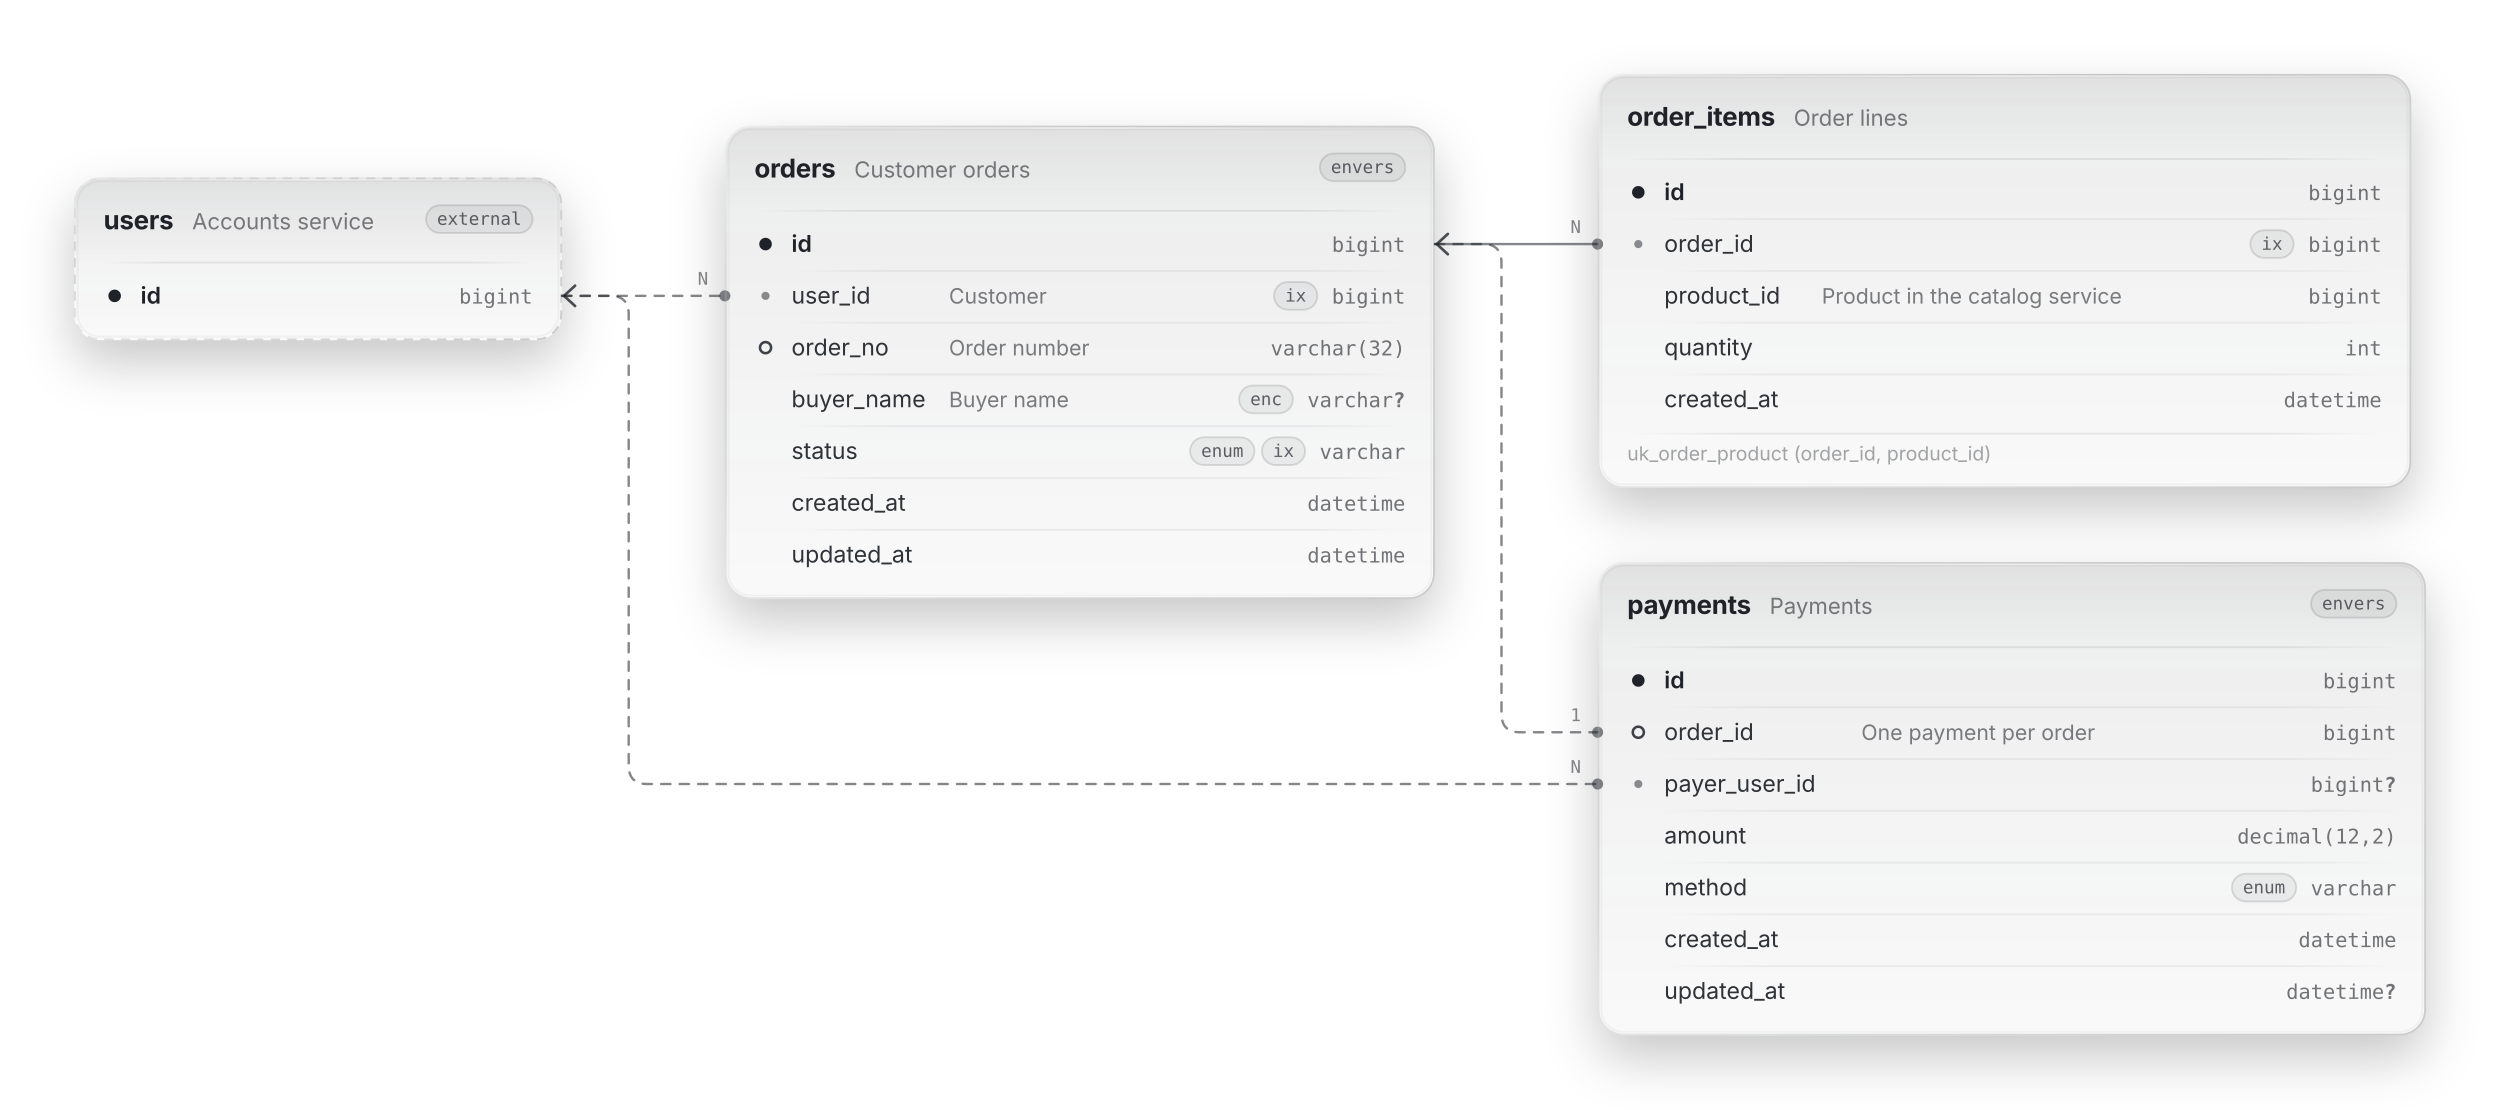
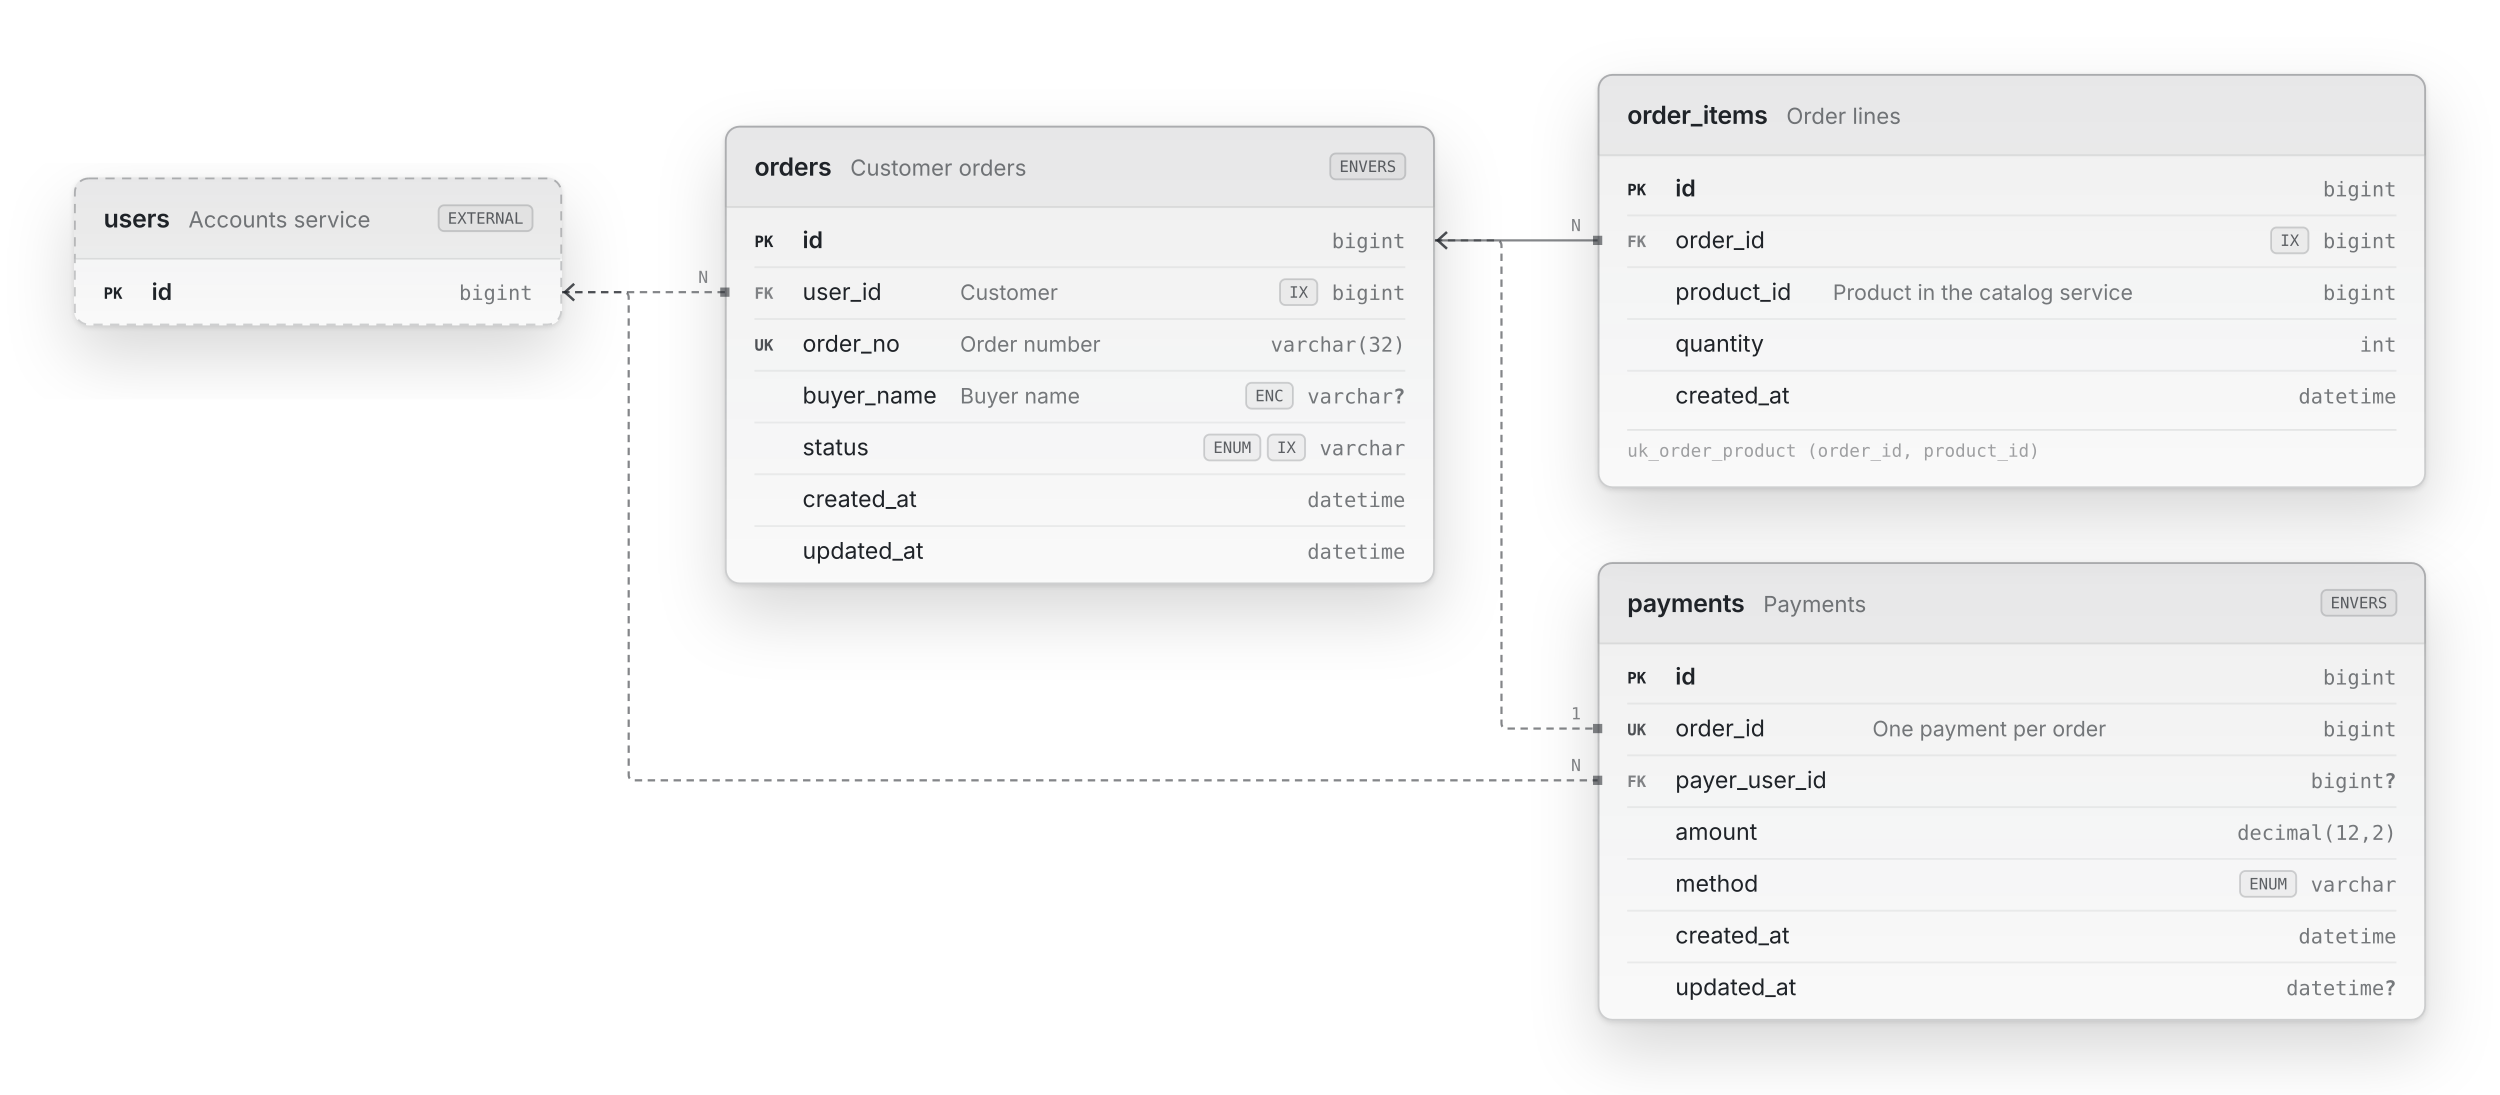
- <svg xmlns="http://www.w3.org/2000/svg" viewBox="0 0 1352 600" width="1352" height="600" class="rz rz-graphite" role="img" aria-label="ERD: users, orders, order_items, payments" font-family="-apple-system, BlinkMacSystemFont, 'SF Pro Text', 'Geist', 'Segoe UI', 'Apple SD Gothic Neo', 'Noto Sans KR', system-ui, sans-serif" font-size="12">
+ <svg xmlns="http://www.w3.org/2000/svg" viewBox="0 0 1352 592" width="1352" height="592" class="rz rz-graphite" role="img" aria-label="ERD: users, orders, order_items, payments" font-family="-apple-system, BlinkMacSystemFont, 'SF Pro Text', 'Geist', 'Segoe UI', 'Apple SD Gothic Neo', 'Noto Sans KR', system-ui, sans-serif" font-size="12">
  <style>.rz{color:#1f2328}@media (prefers-color-scheme:dark){.rz{color:#e6edf3}}</style>
  <defs>
-     <linearGradient id="rz-fill" x1="0" y1="0" x2="0" y2="1">
-       <stop offset="0" stop-color="currentColor" stop-opacity="0.085" />
+     <linearGradient id="rz-wash" x1="0" y1="0" x2="0" y2="1">
+       <stop offset="0" stop-color="currentColor" stop-opacity="0.07" />
      <stop offset="1" stop-color="currentColor" stop-opacity="0.025" />
    </linearGradient>
-     <linearGradient id="rz-cap" x1="0" y1="0" x2="0" y2="1">
-       <stop offset="0" stop-color="currentColor" stop-opacity="0.06" />
-       <stop offset="1" stop-color="currentColor" stop-opacity="0" />
+     <linearGradient id="rz-rim" x1="0" y1="0" x2="0" y2="1">
+       <stop offset="0" stop-color="currentColor" stop-opacity="0.3" />
+       <stop offset="1" stop-color="currentColor" stop-opacity="0.2" />
    </linearGradient>
-     <linearGradient id="rz-rim" x1="0" y1="0" x2="1" y2="1">
-       <stop offset="0" stop-color="#FFFFFF" stop-opacity="0.5" />
-       <stop offset="0.45" stop-color="currentColor" stop-opacity="0.1" />
-       <stop offset="1" stop-color="currentColor" stop-opacity="0.22" />
-     </linearGradient>
-     <linearGradient id="rz-hi" x1="0" y1="0" x2="1" y2="0">
-       <stop offset="0" stop-color="#FFFFFF" stop-opacity="0" />
-       <stop offset="0.5" stop-color="#FFFFFF" stop-opacity="0.5" />
-       <stop offset="1" stop-color="#FFFFFF" stop-opacity="0" />
-     </linearGradient>
-     <linearGradient id="rz-sep" x1="0" y1="0" x2="1" y2="0">
-       <stop offset="0" stop-color="currentColor" stop-opacity="0" />
-       <stop offset="0.15" stop-color="currentColor" stop-opacity="0.09" />
-       <stop offset="0.85" stop-color="currentColor" stop-opacity="0.09" />
-       <stop offset="1" stop-color="currentColor" stop-opacity="0" />
-     </linearGradient>
-     <filter id="rz-soft" x="-50%" y="-50%" width="200%" height="200%">
-       <feGaussianBlur stdDeviation="2.4" />
-     </filter>
-     <filter id="rz-shadow" x="-40%" y="-40%" width="180%" height="200%">
-       <feGaussianBlur in="SourceAlpha" stdDeviation="14" />
-       <feOffset dy="12" result="b" />
-       <feFlood flood-color="#000000" flood-opacity="0.22" />
-       <feComposite in2="b" operator="in" result="s" />
-       <feComposite in="s" in2="SourceAlpha" operator="out" />
+     <filter id="rz-shadow" x="-30%" y="-30%" width="160%" height="180%">
+       <feGaussianBlur in="SourceAlpha" stdDeviation="18" />
+       <feOffset dy="16" result="a" />
+       <feFlood flood-color="#000000" flood-opacity="0.16" />
+       <feComposite in2="a" operator="in" result="ambient" />
+       <feGaussianBlur in="SourceAlpha" stdDeviation="1.5" />
+       <feOffset dy="1" result="c" />
+       <feFlood flood-color="#000000" flood-opacity="0.112" />
+       <feComposite in2="c" operator="in" result="contact" />
+       <feMerge>
+         <feMergeNode in="ambient" />
+         <feMergeNode in="contact" />
+       </feMerge>
+       <feComposite in2="SourceAlpha" operator="out" />
    </filter>
  </defs>
  <g class="rz-shadows">
-     <rect class="rz-s" data-t="users" x="40" y="96" width="264" height="88" rx="14" fill="currentColor" filter="url(#rz-shadow)" />
-     <rect class="rz-s" data-t="orders" x="392" y="68" width="384" height="256" rx="14" fill="currentColor" filter="url(#rz-shadow)" />
-     <rect class="rz-s" data-t="order_items" x="864" y="40" width="440" height="224" rx="14" fill="currentColor" filter="url(#rz-shadow)" />
-     <rect class="rz-s" data-t="payments" x="864" y="304" width="448" height="256" rx="14" fill="currentColor" filter="url(#rz-shadow)" />
+     <rect class="rz-s" data-t="users" x="40" y="96" width="264" height="80" rx="8" fill="currentColor" filter="url(#rz-shadow)" />
+     <rect class="rz-s" data-t="orders" x="392" y="68" width="384" height="248" rx="8" fill="currentColor" filter="url(#rz-shadow)" />
+     <rect class="rz-s" data-t="order_items" x="864" y="40" width="448" height="224" rx="8" fill="currentColor" filter="url(#rz-shadow)" />
+     <rect class="rz-s" data-t="payments" x="864" y="304" width="448" height="248" rx="8" fill="currentColor" filter="url(#rz-shadow)" />
  </g>
  <g class="rz-rels">
    <g class="rz-r" data-a="users" data-ac="id" data-b="orders" data-bc="user_id">
-       <path d="M304,160 L392,160" fill="none" stroke="currentColor" stroke-opacity="0.55" stroke-width="1.3" stroke-linecap="round" stroke-dasharray="5 5" />
-       <path d="M311,154.5 L305,160 L311,165.5" fill="none" stroke="currentColor" stroke-opacity="0.55" stroke-width="1.4" stroke-linecap="round" stroke-linejoin="round" />
-       <circle cx="392" cy="160" r="3" fill="currentColor" fill-opacity="0.55" />
-       <text x="383" y="154" text-anchor="end" font-family="'SF Mono', 'Geist Mono', ui-monospace, Menlo, Consolas, monospace" font-size="9.5" fill="currentColor" fill-opacity="0.55">N</text>
+       <path d="M304,158 L392,158" fill="none" stroke="currentColor" stroke-opacity="0.55" stroke-width="1.2" stroke-dasharray="4 3" />
+       <path d="M310.5,153.5 L305.5,158 L310.5,162.5" fill="none" stroke="currentColor" stroke-opacity="0.55" stroke-width="1.3" />
+       <rect x="389.5" y="155.5" width="5" height="5" fill="currentColor" fill-opacity="0.55" />
+       <text x="383" y="153" text-anchor="end" font-family="'SF Mono', 'Geist Mono', ui-monospace, Menlo, Consolas, monospace" font-size="9" fill="currentColor" fill-opacity="0.55">N</text>
    </g>
    <g class="rz-r" data-a="orders" data-ac="id" data-b="order_items" data-bc="order_id">
-       <path d="M776,132 L864,132" fill="none" stroke="currentColor" stroke-opacity="0.55" stroke-width="1.3" stroke-linecap="round" />
-       <path d="M783,126.5 L777,132 L783,137.5" fill="none" stroke="currentColor" stroke-opacity="0.55" stroke-width="1.4" stroke-linecap="round" stroke-linejoin="round" />
-       <circle cx="864" cy="132" r="3" fill="currentColor" fill-opacity="0.55" />
-       <text x="855" y="126" text-anchor="end" font-family="'SF Mono', 'Geist Mono', ui-monospace, Menlo, Consolas, monospace" font-size="9.5" fill="currentColor" fill-opacity="0.55">N</text>
+       <path d="M776,130 L864,130" fill="none" stroke="currentColor" stroke-opacity="0.55" stroke-width="1.2" />
+       <path d="M782.5,125.5 L777.5,130 L782.5,134.5" fill="none" stroke="currentColor" stroke-opacity="0.55" stroke-width="1.3" />
+       <rect x="861.5" y="127.5" width="5" height="5" fill="currentColor" fill-opacity="0.55" />
+       <text x="855" y="125" text-anchor="end" font-family="'SF Mono', 'Geist Mono', ui-monospace, Menlo, Consolas, monospace" font-size="9" fill="currentColor" fill-opacity="0.55">N</text>
    </g>
    <g class="rz-r" data-a="orders" data-ac="id" data-b="payments" data-bc="order_id">
-       <path d="M776,132 L802,132 Q812,132 812,142 L812,386 Q812,396 822,396 L864,396" fill="none" stroke="currentColor" stroke-opacity="0.55" stroke-width="1.3" stroke-linecap="round" stroke-dasharray="5 5" />
-       <path d="M783,126.5 L777,132 L783,137.5" fill="none" stroke="currentColor" stroke-opacity="0.55" stroke-width="1.4" stroke-linecap="round" stroke-linejoin="round" />
-       <circle cx="864" cy="396" r="3" fill="currentColor" fill-opacity="0.55" />
-       <text x="855" y="390" text-anchor="end" font-family="'SF Mono', 'Geist Mono', ui-monospace, Menlo, Consolas, monospace" font-size="9.5" fill="currentColor" fill-opacity="0.55">1</text>
+       <path d="M776,130 L809,130 Q812,130 812,133 L812,391 Q812,394 815,394 L864,394" fill="none" stroke="currentColor" stroke-opacity="0.55" stroke-width="1.2" stroke-dasharray="4 3" />
+       <path d="M782.5,125.5 L777.5,130 L782.5,134.5" fill="none" stroke="currentColor" stroke-opacity="0.55" stroke-width="1.3" />
+       <rect x="861.5" y="391.5" width="5" height="5" fill="currentColor" fill-opacity="0.55" />
+       <text x="855" y="389" text-anchor="end" font-family="'SF Mono', 'Geist Mono', ui-monospace, Menlo, Consolas, monospace" font-size="9" fill="currentColor" fill-opacity="0.55">1</text>
    </g>
    <g class="rz-r" data-a="users" data-ac="id" data-b="payments" data-bc="payer_user_id">
-       <path d="M304,160 L330,160 Q340,160 340,170 L340,414 Q340,424 350,424 L864,424" fill="none" stroke="currentColor" stroke-opacity="0.55" stroke-width="1.3" stroke-linecap="round" stroke-dasharray="5 5" />
-       <path d="M311,154.5 L305,160 L311,165.5" fill="none" stroke="currentColor" stroke-opacity="0.55" stroke-width="1.4" stroke-linecap="round" stroke-linejoin="round" />
-       <circle cx="864" cy="424" r="3" fill="currentColor" fill-opacity="0.55" />
-       <text x="855" y="418" text-anchor="end" font-family="'SF Mono', 'Geist Mono', ui-monospace, Menlo, Consolas, monospace" font-size="9.5" fill="currentColor" fill-opacity="0.55">N</text>
+       <path d="M304,158 L337,158 Q340,158 340,161 L340,419 Q340,422 343,422 L864,422" fill="none" stroke="currentColor" stroke-opacity="0.55" stroke-width="1.2" stroke-dasharray="4 3" />
+       <path d="M310.5,153.5 L305.5,158 L310.5,162.5" fill="none" stroke="currentColor" stroke-opacity="0.55" stroke-width="1.3" />
+       <rect x="861.5" y="419.5" width="5" height="5" fill="currentColor" fill-opacity="0.55" />
+       <text x="855" y="417" text-anchor="end" font-family="'SF Mono', 'Geist Mono', ui-monospace, Menlo, Consolas, monospace" font-size="9" fill="currentColor" fill-opacity="0.55">N</text>
    </g>
  </g>
  <g class="rz-tables">
    <g class="rz-t" data-t="users" transform="translate(40,96)">
-       <rect width="264" height="88" rx="14" fill="url(#rz-fill)" />
-       <path d="M0,14 A14,14 0 0 1 14,0 H250 A14,14 0 0 1 264,14 V46 H0 Z" fill="url(#rz-cap)" />
-       <rect x="0.5" y="0.5" width="263" height="87" rx="13.5" fill="none" stroke="url(#rz-rim)" stroke-dasharray="5 4" />
-       <rect x="2" y="2" width="260" height="84" rx="12" fill="none" stroke="currentColor" stroke-opacity="0.04" />
-       <rect x="9.8" y="0.6" width="244.4" height="1" fill="url(#rz-hi)" />
-       <text x="16" y="28" font-size="14" font-weight="650" letter-spacing="-0.01em" fill="currentColor">users<tspan dx="10" font-size="12" font-weight="400" letter-spacing="0" fill="currentColor" fill-opacity="0.58">Accounts service</tspan>
-       </text>
-       <g transform="translate(190.4,15)">
-         <rect width="57.6" height="15" rx="7.5" fill="currentColor" fill-opacity="0.06" stroke="currentColor" stroke-opacity="0.14" />
-         <text x="28.8" y="10.6" text-anchor="middle" font-family="'SF Mono', 'Geist Mono', ui-monospace, Menlo, Consolas, monospace" font-size="9.5" fill="currentColor" fill-opacity="0.7">external</text>
-       </g>
-       <rect x="16" y="45.5" width="232" height="1" fill="url(#rz-sep)" />
-       <g class="rz-c" data-c="id">
-         <rect class="rz-hit" x="4" y="50" width="256" height="28" rx="6" fill="currentColor" fill-opacity="0" />
-         <circle cx="22" cy="64" r="3.4" fill="currentColor" />
-         <text x="36" y="68.2" font-size="12.5" fill="currentColor" font-weight="600">id</text>
-         <text x="248" y="68.2" text-anchor="end" font-family="'SF Mono', 'Geist Mono', ui-monospace, Menlo, Consolas, monospace" font-size="11" fill="currentColor" fill-opacity="0.62">bigint</text>
+       <rect width="264" height="80" rx="8" fill="url(#rz-wash)" />
+       <path d="M0,8 A8,8 0 0 1 8,0 H256 A8,8 0 0 1 264,8 V44 H0 Z" fill="currentColor" fill-opacity="0.04" />
+       <rect x="0.5" y="0.5" width="263" height="79" rx="7.5" fill="none" stroke="url(#rz-rim)" stroke-dasharray="5 4" />
+       <text x="16" y="27" font-size="13.5" font-weight="600" letter-spacing="-0.01em" fill="currentColor">users<tspan dx="10" font-size="12" font-weight="400" letter-spacing="0" fill="currentColor" fill-opacity="0.6">Accounts service</tspan>
+       </text>
+       <g transform="translate(197.2,15)">
+         <rect width="50.8" height="14" rx="3" fill="currentColor" fill-opacity="0.04" stroke="currentColor" stroke-opacity="0.18" />
+         <text x="25.4" y="10" text-anchor="middle" font-family="'SF Mono', 'Geist Mono', ui-monospace, Menlo, Consolas, monospace" font-size="8.5" font-weight="500" fill="currentColor" fill-opacity="0.7">EXTERNAL</text>
+       </g>
+       <rect x="1" y="43.5" width="262" height="1" fill="currentColor" fill-opacity="0.09" />
+       <g class="rz-c" data-c="id">
+         <rect class="rz-hit" x="1" y="48" width="262" height="28" fill="currentColor" fill-opacity="0" />
+         <text x="16" y="65.6" font-family="'SF Mono', 'Geist Mono', ui-monospace, Menlo, Consolas, monospace" font-size="8.5" font-weight="600" fill="currentColor">PK</text>
+         <text x="42" y="66.2" font-size="12.5" fill="currentColor" font-weight="600">id</text>
+         <text x="248" y="66.2" text-anchor="end" font-family="'SF Mono', 'Geist Mono', ui-monospace, Menlo, Consolas, monospace" font-size="11" fill="currentColor" fill-opacity="0.6">bigint</text>
      </g>
    </g>
    <g class="rz-t" data-t="orders" transform="translate(392,68)">
-       <rect width="384" height="256" rx="14" fill="url(#rz-fill)" />
-       <path d="M0,14 A14,14 0 0 1 14,0 H370 A14,14 0 0 1 384,14 V46 H0 Z" fill="url(#rz-cap)" />
-       <rect x="0.5" y="0.5" width="383" height="255" rx="13.5" fill="none" stroke="url(#rz-rim)" />
-       <rect x="2" y="2" width="380" height="252" rx="12" fill="none" stroke="currentColor" stroke-opacity="0.04" />
-       <rect x="9.8" y="0.6" width="364.4" height="1" fill="url(#rz-hi)" />
-       <text x="16" y="28" font-size="14" font-weight="650" letter-spacing="-0.01em" fill="currentColor">orders<tspan dx="10" font-size="12" font-weight="400" letter-spacing="0" fill="currentColor" fill-opacity="0.58">Customer orders</tspan>
-       </text>
-       <g transform="translate(321.8,15)">
-         <rect width="46.2" height="15" rx="7.5" fill="currentColor" fill-opacity="0.06" stroke="currentColor" stroke-opacity="0.14" />
-         <text x="23.1" y="10.6" text-anchor="middle" font-family="'SF Mono', 'Geist Mono', ui-monospace, Menlo, Consolas, monospace" font-size="9.5" fill="currentColor" fill-opacity="0.7">envers</text>
-       </g>
-       <rect x="16" y="45.5" width="352" height="1" fill="url(#rz-sep)" />
-       <g class="rz-c" data-c="id">
-         <rect class="rz-hit" x="4" y="50" width="376" height="28" rx="6" fill="currentColor" fill-opacity="0" />
-         <circle cx="22" cy="64" r="3.4" fill="currentColor" />
-         <text x="36" y="68.2" font-size="12.5" fill="currentColor" font-weight="600">id</text>
-         <text x="368" y="68.2" text-anchor="end" font-family="'SF Mono', 'Geist Mono', ui-monospace, Menlo, Consolas, monospace" font-size="11" fill="currentColor" fill-opacity="0.62">bigint</text>
+       <rect width="384" height="248" rx="8" fill="url(#rz-wash)" />
+       <path d="M0,8 A8,8 0 0 1 8,0 H376 A8,8 0 0 1 384,8 V44 H0 Z" fill="currentColor" fill-opacity="0.04" />
+       <rect x="0.5" y="0.5" width="383" height="247" rx="7.5" fill="none" stroke="url(#rz-rim)" />
+       <text x="16" y="27" font-size="13.5" font-weight="600" letter-spacing="-0.01em" fill="currentColor">orders<tspan dx="10" font-size="12" font-weight="400" letter-spacing="0" fill="currentColor" fill-opacity="0.6">Customer orders</tspan>
+       </text>
+       <g transform="translate(327.4,15)">
+         <rect width="40.6" height="14" rx="3" fill="currentColor" fill-opacity="0.04" stroke="currentColor" stroke-opacity="0.18" />
+         <text x="20.3" y="10" text-anchor="middle" font-family="'SF Mono', 'Geist Mono', ui-monospace, Menlo, Consolas, monospace" font-size="8.5" font-weight="500" fill="currentColor" fill-opacity="0.7">ENVERS</text>
+       </g>
+       <rect x="1" y="43.5" width="382" height="1" fill="currentColor" fill-opacity="0.09" />
+       <g class="rz-c" data-c="id">
+         <rect class="rz-hit" x="1" y="48" width="382" height="28" fill="currentColor" fill-opacity="0" />
+         <text x="16" y="65.6" font-family="'SF Mono', 'Geist Mono', ui-monospace, Menlo, Consolas, monospace" font-size="8.5" font-weight="600" fill="currentColor">PK</text>
+         <text x="42" y="66.2" font-size="12.5" fill="currentColor" font-weight="600">id</text>
+         <text x="368" y="66.2" text-anchor="end" font-family="'SF Mono', 'Geist Mono', ui-monospace, Menlo, Consolas, monospace" font-size="11" fill="currentColor" fill-opacity="0.6">bigint</text>
      </g>
      <g class="rz-c" data-c="user_id">
-         <rect class="rz-hit" x="4" y="78" width="376" height="28" rx="6" fill="currentColor" fill-opacity="0" />
-         <rect x="36" y="78" width="332" height="1" fill="url(#rz-sep)" opacity=".7" />
-         <circle cx="22" cy="92" r="2.2" fill="currentColor" fill-opacity="0.5" />
-         <text x="36" y="96.2" font-size="12.5" fill="currentColor" fill-opacity="0.92">user_id</text>
-         <text x="121.2" y="96.2" font-size="11.5" fill="currentColor" fill-opacity="0.58">Customer</text>
-         <text x="368" y="96.2" text-anchor="end" font-family="'SF Mono', 'Geist Mono', ui-monospace, Menlo, Consolas, monospace" font-size="11" fill="currentColor" fill-opacity="0.62">bigint</text>
-         <g transform="translate(297,84.5)">
-           <rect width="23.4" height="15" rx="7.5" fill="currentColor" fill-opacity="0.06" stroke="currentColor" stroke-opacity="0.14" />
-           <text x="11.7" y="10.6" text-anchor="middle" font-family="'SF Mono', 'Geist Mono', ui-monospace, Menlo, Consolas, monospace" font-size="9.5" fill="currentColor" fill-opacity="0.7">ix</text>
+         <rect class="rz-hit" x="1" y="76" width="382" height="28" fill="currentColor" fill-opacity="0" />
+         <rect x="16" y="76" width="352" height="1" fill="currentColor" fill-opacity="0.09" opacity=".7" />
+         <text x="16" y="93.6" font-family="'SF Mono', 'Geist Mono', ui-monospace, Menlo, Consolas, monospace" font-size="8.5" font-weight="600" fill="currentColor" fill-opacity="0.55">FK</text>
+         <text x="42" y="94.2" font-size="12.5" fill="currentColor">user_id</text>
+         <text x="127.2" y="94.2" font-size="11.5" fill="currentColor" fill-opacity="0.6">Customer</text>
+         <text x="368" y="94.2" text-anchor="end" font-family="'SF Mono', 'Geist Mono', ui-monospace, Menlo, Consolas, monospace" font-size="11" fill="currentColor" fill-opacity="0.6">bigint</text>
+         <g transform="translate(300.2,83)">
+           <rect width="20.2" height="14" rx="3" fill="currentColor" fill-opacity="0.04" stroke="currentColor" stroke-opacity="0.18" />
+           <text x="10.1" y="10" text-anchor="middle" font-family="'SF Mono', 'Geist Mono', ui-monospace, Menlo, Consolas, monospace" font-size="8.5" font-weight="500" fill="currentColor" fill-opacity="0.7">IX</text>
        </g>
      </g>
      <g class="rz-c" data-c="order_no">
-         <rect class="rz-hit" x="4" y="106" width="376" height="28" rx="6" fill="currentColor" fill-opacity="0" />
-         <rect x="36" y="106" width="332" height="1" fill="url(#rz-sep)" opacity=".7" />
-         <circle cx="22" cy="120" r="3" fill="none" stroke="currentColor" stroke-opacity="0.85" stroke-width="1.4" />
-         <text x="36" y="124.2" font-size="12.5" fill="currentColor" fill-opacity="0.92">order_no</text>
-         <text x="121.2" y="124.2" font-size="11.5" fill="currentColor" fill-opacity="0.58">Order number</text>
-         <text x="368" y="124.2" text-anchor="end" font-family="'SF Mono', 'Geist Mono', ui-monospace, Menlo, Consolas, monospace" font-size="11" fill="currentColor" fill-opacity="0.62">varchar(32)</text>
+         <rect class="rz-hit" x="1" y="104" width="382" height="28" fill="currentColor" fill-opacity="0" />
+         <rect x="16" y="104" width="352" height="1" fill="currentColor" fill-opacity="0.09" opacity=".7" />
+         <text x="16" y="121.6" font-family="'SF Mono', 'Geist Mono', ui-monospace, Menlo, Consolas, monospace" font-size="8.5" font-weight="600" fill="currentColor" fill-opacity="0.78">UK</text>
+         <text x="42" y="122.2" font-size="12.5" fill="currentColor">order_no</text>
+         <text x="127.2" y="122.2" font-size="11.5" fill="currentColor" fill-opacity="0.6">Order number</text>
+         <text x="368" y="122.2" text-anchor="end" font-family="'SF Mono', 'Geist Mono', ui-monospace, Menlo, Consolas, monospace" font-size="11" fill="currentColor" fill-opacity="0.6">varchar(32)</text>
      </g>
      <g class="rz-c" data-c="buyer_name">
-         <rect class="rz-hit" x="4" y="134" width="376" height="28" rx="6" fill="currentColor" fill-opacity="0" />
-         <rect x="36" y="134" width="332" height="1" fill="url(#rz-sep)" opacity=".7" />
-         <text x="36" y="152.2" font-size="12.5" fill="currentColor" fill-opacity="0.92">buyer_name</text>
-         <text x="121.2" y="152.2" font-size="11.5" fill="currentColor" fill-opacity="0.58">Buyer name</text>
-         <text x="368" y="152.2" text-anchor="end" font-family="'SF Mono', 'Geist Mono', ui-monospace, Menlo, Consolas, monospace" font-size="11" fill="currentColor" fill-opacity="0.62">varchar<tspan fill="currentColor" font-weight="700">?</tspan>
+         <rect class="rz-hit" x="1" y="132" width="382" height="28" fill="currentColor" fill-opacity="0" />
+         <rect x="16" y="132" width="352" height="1" fill="currentColor" fill-opacity="0.09" opacity=".7" />
+         <text x="42" y="150.2" font-size="12.5" fill="currentColor">buyer_name</text>
+         <text x="127.2" y="150.2" font-size="11.5" fill="currentColor" fill-opacity="0.6">Buyer name</text>
+         <text x="368" y="150.2" text-anchor="end" font-family="'SF Mono', 'Geist Mono', ui-monospace, Menlo, Consolas, monospace" font-size="11" fill="currentColor" fill-opacity="0.6">varchar<tspan fill="currentColor" font-weight="700">?</tspan>
        </text>
-         <g transform="translate(278.1,140.5)">
-           <rect width="29.1" height="15" rx="7.5" fill="currentColor" fill-opacity="0.06" stroke="currentColor" stroke-opacity="0.14" />
-           <text x="14.6" y="10.6" text-anchor="middle" font-family="'SF Mono', 'Geist Mono', ui-monospace, Menlo, Consolas, monospace" font-size="9.5" fill="currentColor" fill-opacity="0.7">enc</text>
+         <g transform="translate(281.9,139)">
+           <rect width="25.3" height="14" rx="3" fill="currentColor" fill-opacity="0.04" stroke="currentColor" stroke-opacity="0.18" />
+           <text x="12.6" y="10" text-anchor="middle" font-family="'SF Mono', 'Geist Mono', ui-monospace, Menlo, Consolas, monospace" font-size="8.5" font-weight="500" fill="currentColor" fill-opacity="0.7">ENC</text>
        </g>
      </g>
      <g class="rz-c" data-c="status">
-         <rect class="rz-hit" x="4" y="162" width="376" height="28" rx="6" fill="currentColor" fill-opacity="0" />
-         <rect x="36" y="162" width="332" height="1" fill="url(#rz-sep)" opacity=".7" />
-         <text x="36" y="180.2" font-size="12.5" fill="currentColor" fill-opacity="0.92">status</text>
-         <text x="368" y="180.2" text-anchor="end" font-family="'SF Mono', 'Geist Mono', ui-monospace, Menlo, Consolas, monospace" font-size="11" fill="currentColor" fill-opacity="0.62">varchar</text>
-         <g transform="translate(290.4,168.5)">
-           <rect width="23.4" height="15" rx="7.5" fill="currentColor" fill-opacity="0.06" stroke="currentColor" stroke-opacity="0.14" />
-           <text x="11.7" y="10.6" text-anchor="middle" font-family="'SF Mono', 'Geist Mono', ui-monospace, Menlo, Consolas, monospace" font-size="9.5" fill="currentColor" fill-opacity="0.7">ix</text>
-         </g>
-         <g transform="translate(251.6,168.5)">
-           <rect width="34.8" height="15" rx="7.5" fill="currentColor" fill-opacity="0.06" stroke="currentColor" stroke-opacity="0.14" />
-           <text x="17.4" y="10.6" text-anchor="middle" font-family="'SF Mono', 'Geist Mono', ui-monospace, Menlo, Consolas, monospace" font-size="9.5" fill="currentColor" fill-opacity="0.7">enum</text>
+         <rect class="rz-hit" x="1" y="160" width="382" height="28" fill="currentColor" fill-opacity="0" />
+         <rect x="16" y="160" width="352" height="1" fill="currentColor" fill-opacity="0.09" opacity=".7" />
+         <text x="42" y="178.2" font-size="12.5" fill="currentColor">status</text>
+         <text x="368" y="178.2" text-anchor="end" font-family="'SF Mono', 'Geist Mono', ui-monospace, Menlo, Consolas, monospace" font-size="11" fill="currentColor" fill-opacity="0.6">varchar</text>
+         <g transform="translate(293.6,167)">
+           <rect width="20.2" height="14" rx="3" fill="currentColor" fill-opacity="0.04" stroke="currentColor" stroke-opacity="0.18" />
+           <text x="10.1" y="10" text-anchor="middle" font-family="'SF Mono', 'Geist Mono', ui-monospace, Menlo, Consolas, monospace" font-size="8.5" font-weight="500" fill="currentColor" fill-opacity="0.7">IX</text>
+         </g>
+         <g transform="translate(259.2,167)">
+           <rect width="30.4" height="14" rx="3" fill="currentColor" fill-opacity="0.04" stroke="currentColor" stroke-opacity="0.18" />
+           <text x="15.2" y="10" text-anchor="middle" font-family="'SF Mono', 'Geist Mono', ui-monospace, Menlo, Consolas, monospace" font-size="8.5" font-weight="500" fill="currentColor" fill-opacity="0.7">ENUM</text>
        </g>
      </g>
      <g class="rz-c" data-c="created_at">
-         <rect class="rz-hit" x="4" y="190" width="376" height="28" rx="6" fill="currentColor" fill-opacity="0" />
-         <rect x="36" y="190" width="332" height="1" fill="url(#rz-sep)" opacity=".7" />
-         <text x="36" y="208.2" font-size="12.5" fill="currentColor" fill-opacity="0.92">created_at</text>
-         <text x="368" y="208.2" text-anchor="end" font-family="'SF Mono', 'Geist Mono', ui-monospace, Menlo, Consolas, monospace" font-size="11" fill="currentColor" fill-opacity="0.62">datetime</text>
+         <rect class="rz-hit" x="1" y="188" width="382" height="28" fill="currentColor" fill-opacity="0" />
+         <rect x="16" y="188" width="352" height="1" fill="currentColor" fill-opacity="0.09" opacity=".7" />
+         <text x="42" y="206.2" font-size="12.5" fill="currentColor">created_at</text>
+         <text x="368" y="206.2" text-anchor="end" font-family="'SF Mono', 'Geist Mono', ui-monospace, Menlo, Consolas, monospace" font-size="11" fill="currentColor" fill-opacity="0.6">datetime</text>
      </g>
      <g class="rz-c" data-c="updated_at">
-         <rect class="rz-hit" x="4" y="218" width="376" height="28" rx="6" fill="currentColor" fill-opacity="0" />
-         <rect x="36" y="218" width="332" height="1" fill="url(#rz-sep)" opacity=".7" />
-         <text x="36" y="236.2" font-size="12.5" fill="currentColor" fill-opacity="0.92">updated_at</text>
-         <text x="368" y="236.2" text-anchor="end" font-family="'SF Mono', 'Geist Mono', ui-monospace, Menlo, Consolas, monospace" font-size="11" fill="currentColor" fill-opacity="0.62">datetime</text>
+         <rect class="rz-hit" x="1" y="216" width="382" height="28" fill="currentColor" fill-opacity="0" />
+         <rect x="16" y="216" width="352" height="1" fill="currentColor" fill-opacity="0.09" opacity=".7" />
+         <text x="42" y="234.2" font-size="12.5" fill="currentColor">updated_at</text>
+         <text x="368" y="234.2" text-anchor="end" font-family="'SF Mono', 'Geist Mono', ui-monospace, Menlo, Consolas, monospace" font-size="11" fill="currentColor" fill-opacity="0.6">datetime</text>
      </g>
    </g>
    <g class="rz-t" data-t="order_items" transform="translate(864,40)">
-       <rect width="440" height="224" rx="14" fill="url(#rz-fill)" />
-       <path d="M0,14 A14,14 0 0 1 14,0 H426 A14,14 0 0 1 440,14 V46 H0 Z" fill="url(#rz-cap)" />
-       <rect x="0.5" y="0.5" width="439" height="223" rx="13.5" fill="none" stroke="url(#rz-rim)" />
-       <rect x="2" y="2" width="436" height="220" rx="12" fill="none" stroke="currentColor" stroke-opacity="0.04" />
-       <rect x="9.8" y="0.6" width="420.4" height="1" fill="url(#rz-hi)" />
-       <text x="16" y="28" font-size="14" font-weight="650" letter-spacing="-0.01em" fill="currentColor">order_items<tspan dx="10" font-size="12" font-weight="400" letter-spacing="0" fill="currentColor" fill-opacity="0.58">Order lines</tspan>
-       </text>
-       <rect x="16" y="45.5" width="408" height="1" fill="url(#rz-sep)" />
-       <g class="rz-c" data-c="id">
-         <rect class="rz-hit" x="4" y="50" width="432" height="28" rx="6" fill="currentColor" fill-opacity="0" />
-         <circle cx="22" cy="64" r="3.4" fill="currentColor" />
-         <text x="36" y="68.2" font-size="12.5" fill="currentColor" font-weight="600">id</text>
-         <text x="424" y="68.2" text-anchor="end" font-family="'SF Mono', 'Geist Mono', ui-monospace, Menlo, Consolas, monospace" font-size="11" fill="currentColor" fill-opacity="0.62">bigint</text>
+       <rect width="448" height="224" rx="8" fill="url(#rz-wash)" />
+       <path d="M0,8 A8,8 0 0 1 8,0 H440 A8,8 0 0 1 448,8 V44 H0 Z" fill="currentColor" fill-opacity="0.04" />
+       <rect x="0.5" y="0.5" width="447" height="223" rx="7.5" fill="none" stroke="url(#rz-rim)" />
+       <text x="16" y="27" font-size="13.5" font-weight="600" letter-spacing="-0.01em" fill="currentColor">order_items<tspan dx="10" font-size="12" font-weight="400" letter-spacing="0" fill="currentColor" fill-opacity="0.6">Order lines</tspan>
+       </text>
+       <rect x="1" y="43.5" width="446" height="1" fill="currentColor" fill-opacity="0.09" />
+       <g class="rz-c" data-c="id">
+         <rect class="rz-hit" x="1" y="48" width="446" height="28" fill="currentColor" fill-opacity="0" />
+         <text x="16" y="65.6" font-family="'SF Mono', 'Geist Mono', ui-monospace, Menlo, Consolas, monospace" font-size="8.5" font-weight="600" fill="currentColor">PK</text>
+         <text x="42" y="66.2" font-size="12.5" fill="currentColor" font-weight="600">id</text>
+         <text x="432" y="66.2" text-anchor="end" font-family="'SF Mono', 'Geist Mono', ui-monospace, Menlo, Consolas, monospace" font-size="11" fill="currentColor" fill-opacity="0.6">bigint</text>
      </g>
      <g class="rz-c" data-c="order_id">
-         <rect class="rz-hit" x="4" y="78" width="432" height="28" rx="6" fill="currentColor" fill-opacity="0" />
-         <rect x="36" y="78" width="388" height="1" fill="url(#rz-sep)" opacity=".7" />
-         <circle cx="22" cy="92" r="2.2" fill="currentColor" fill-opacity="0.5" />
-         <text x="36" y="96.2" font-size="12.5" fill="currentColor" fill-opacity="0.92">order_id</text>
-         <text x="424" y="96.2" text-anchor="end" font-family="'SF Mono', 'Geist Mono', ui-monospace, Menlo, Consolas, monospace" font-size="11" fill="currentColor" fill-opacity="0.62">bigint</text>
-         <g transform="translate(353,84.5)">
-           <rect width="23.4" height="15" rx="7.5" fill="currentColor" fill-opacity="0.06" stroke="currentColor" stroke-opacity="0.14" />
-           <text x="11.7" y="10.6" text-anchor="middle" font-family="'SF Mono', 'Geist Mono', ui-monospace, Menlo, Consolas, monospace" font-size="9.5" fill="currentColor" fill-opacity="0.7">ix</text>
+         <rect class="rz-hit" x="1" y="76" width="446" height="28" fill="currentColor" fill-opacity="0" />
+         <rect x="16" y="76" width="416" height="1" fill="currentColor" fill-opacity="0.09" opacity=".7" />
+         <text x="16" y="93.6" font-family="'SF Mono', 'Geist Mono', ui-monospace, Menlo, Consolas, monospace" font-size="8.5" font-weight="600" fill="currentColor" fill-opacity="0.55">FK</text>
+         <text x="42" y="94.2" font-size="12.5" fill="currentColor">order_id</text>
+         <text x="432" y="94.2" text-anchor="end" font-family="'SF Mono', 'Geist Mono', ui-monospace, Menlo, Consolas, monospace" font-size="11" fill="currentColor" fill-opacity="0.6">bigint</text>
+         <g transform="translate(364.2,83)">
+           <rect width="20.2" height="14" rx="3" fill="currentColor" fill-opacity="0.04" stroke="currentColor" stroke-opacity="0.18" />
+           <text x="10.1" y="10" text-anchor="middle" font-family="'SF Mono', 'Geist Mono', ui-monospace, Menlo, Consolas, monospace" font-size="8.5" font-weight="500" fill="currentColor" fill-opacity="0.7">IX</text>
        </g>
      </g>
      <g class="rz-c" data-c="product_id">
-         <rect class="rz-hit" x="4" y="106" width="432" height="28" rx="6" fill="currentColor" fill-opacity="0" />
-         <rect x="36" y="106" width="388" height="1" fill="url(#rz-sep)" opacity=".7" />
-         <text x="36" y="124.2" font-size="12.5" fill="currentColor" fill-opacity="0.92">product_id</text>
-         <text x="121.2" y="124.2" font-size="11.5" fill="currentColor" fill-opacity="0.58">Product in the catalog service</text>
-         <text x="424" y="124.2" text-anchor="end" font-family="'SF Mono', 'Geist Mono', ui-monospace, Menlo, Consolas, monospace" font-size="11" fill="currentColor" fill-opacity="0.62">bigint</text>
+         <rect class="rz-hit" x="1" y="104" width="446" height="28" fill="currentColor" fill-opacity="0" />
+         <rect x="16" y="104" width="416" height="1" fill="currentColor" fill-opacity="0.09" opacity=".7" />
+         <text x="42" y="122.2" font-size="12.5" fill="currentColor">product_id</text>
+         <text x="127.2" y="122.2" font-size="11.5" fill="currentColor" fill-opacity="0.6">Product in the catalog service</text>
+         <text x="432" y="122.2" text-anchor="end" font-family="'SF Mono', 'Geist Mono', ui-monospace, Menlo, Consolas, monospace" font-size="11" fill="currentColor" fill-opacity="0.6">bigint</text>
      </g>
      <g class="rz-c" data-c="quantity">
-         <rect class="rz-hit" x="4" y="134" width="432" height="28" rx="6" fill="currentColor" fill-opacity="0" />
-         <rect x="36" y="134" width="388" height="1" fill="url(#rz-sep)" opacity=".7" />
-         <text x="36" y="152.2" font-size="12.5" fill="currentColor" fill-opacity="0.92">quantity</text>
-         <text x="424" y="152.2" text-anchor="end" font-family="'SF Mono', 'Geist Mono', ui-monospace, Menlo, Consolas, monospace" font-size="11" fill="currentColor" fill-opacity="0.62">int</text>
+         <rect class="rz-hit" x="1" y="132" width="446" height="28" fill="currentColor" fill-opacity="0" />
+         <rect x="16" y="132" width="416" height="1" fill="currentColor" fill-opacity="0.09" opacity=".7" />
+         <text x="42" y="150.2" font-size="12.5" fill="currentColor">quantity</text>
+         <text x="432" y="150.2" text-anchor="end" font-family="'SF Mono', 'Geist Mono', ui-monospace, Menlo, Consolas, monospace" font-size="11" fill="currentColor" fill-opacity="0.6">int</text>
      </g>
      <g class="rz-c" data-c="created_at">
-         <rect class="rz-hit" x="4" y="162" width="432" height="28" rx="6" fill="currentColor" fill-opacity="0" />
-         <rect x="36" y="162" width="388" height="1" fill="url(#rz-sep)" opacity=".7" />
-         <text x="36" y="180.2" font-size="12.5" fill="currentColor" fill-opacity="0.92">created_at</text>
-         <text x="424" y="180.2" text-anchor="end" font-family="'SF Mono', 'Geist Mono', ui-monospace, Menlo, Consolas, monospace" font-size="11" fill="currentColor" fill-opacity="0.62">datetime</text>
-       </g>
-       <rect x="16" y="194" width="408" height="1" fill="url(#rz-sep)" />
-       <text x="16" y="209" font-size="10.5" fill="currentColor" fill-opacity="0.4">uk_order_product (order_id, product_id)</text>
+         <rect class="rz-hit" x="1" y="160" width="446" height="28" fill="currentColor" fill-opacity="0" />
+         <rect x="16" y="160" width="416" height="1" fill="currentColor" fill-opacity="0.09" opacity=".7" />
+         <text x="42" y="178.2" font-size="12.5" fill="currentColor">created_at</text>
+         <text x="432" y="178.2" text-anchor="end" font-family="'SF Mono', 'Geist Mono', ui-monospace, Menlo, Consolas, monospace" font-size="11" fill="currentColor" fill-opacity="0.6">datetime</text>
+       </g>
+       <rect x="16" y="192" width="416" height="1" fill="currentColor" fill-opacity="0.09" />
+       <text x="16" y="207" font-family="'SF Mono', 'Geist Mono', ui-monospace, Menlo, Consolas, monospace" font-size="9.5" fill="currentColor" fill-opacity="0.42">uk_order_product (order_id, product_id)</text>
    </g>
    <g class="rz-t" data-t="payments" transform="translate(864,304)">
-       <rect width="448" height="256" rx="14" fill="url(#rz-fill)" />
-       <path d="M0,14 A14,14 0 0 1 14,0 H434 A14,14 0 0 1 448,14 V46 H0 Z" fill="url(#rz-cap)" />
-       <rect x="0.5" y="0.5" width="447" height="255" rx="13.5" fill="none" stroke="url(#rz-rim)" />
-       <rect x="2" y="2" width="444" height="252" rx="12" fill="none" stroke="currentColor" stroke-opacity="0.04" />
-       <rect x="9.8" y="0.6" width="428.4" height="1" fill="url(#rz-hi)" />
-       <text x="16" y="28" font-size="14" font-weight="650" letter-spacing="-0.01em" fill="currentColor">payments<tspan dx="10" font-size="12" font-weight="400" letter-spacing="0" fill="currentColor" fill-opacity="0.58">Payments</tspan>
-       </text>
-       <g transform="translate(385.8,15)">
-         <rect width="46.2" height="15" rx="7.5" fill="currentColor" fill-opacity="0.06" stroke="currentColor" stroke-opacity="0.14" />
-         <text x="23.1" y="10.6" text-anchor="middle" font-family="'SF Mono', 'Geist Mono', ui-monospace, Menlo, Consolas, monospace" font-size="9.5" fill="currentColor" fill-opacity="0.7">envers</text>
-       </g>
-       <rect x="16" y="45.5" width="416" height="1" fill="url(#rz-sep)" />
-       <g class="rz-c" data-c="id">
-         <rect class="rz-hit" x="4" y="50" width="440" height="28" rx="6" fill="currentColor" fill-opacity="0" />
-         <circle cx="22" cy="64" r="3.4" fill="currentColor" />
-         <text x="36" y="68.2" font-size="12.5" fill="currentColor" font-weight="600">id</text>
-         <text x="432" y="68.2" text-anchor="end" font-family="'SF Mono', 'Geist Mono', ui-monospace, Menlo, Consolas, monospace" font-size="11" fill="currentColor" fill-opacity="0.62">bigint</text>
+       <rect width="448" height="248" rx="8" fill="url(#rz-wash)" />
+       <path d="M0,8 A8,8 0 0 1 8,0 H440 A8,8 0 0 1 448,8 V44 H0 Z" fill="currentColor" fill-opacity="0.04" />
+       <rect x="0.5" y="0.5" width="447" height="247" rx="7.5" fill="none" stroke="url(#rz-rim)" />
+       <text x="16" y="27" font-size="13.5" font-weight="600" letter-spacing="-0.01em" fill="currentColor">payments<tspan dx="10" font-size="12" font-weight="400" letter-spacing="0" fill="currentColor" fill-opacity="0.6">Payments</tspan>
+       </text>
+       <g transform="translate(391.4,15)">
+         <rect width="40.6" height="14" rx="3" fill="currentColor" fill-opacity="0.04" stroke="currentColor" stroke-opacity="0.18" />
+         <text x="20.3" y="10" text-anchor="middle" font-family="'SF Mono', 'Geist Mono', ui-monospace, Menlo, Consolas, monospace" font-size="8.5" font-weight="500" fill="currentColor" fill-opacity="0.7">ENVERS</text>
+       </g>
+       <rect x="1" y="43.5" width="446" height="1" fill="currentColor" fill-opacity="0.09" />
+       <g class="rz-c" data-c="id">
+         <rect class="rz-hit" x="1" y="48" width="446" height="28" fill="currentColor" fill-opacity="0" />
+         <text x="16" y="65.6" font-family="'SF Mono', 'Geist Mono', ui-monospace, Menlo, Consolas, monospace" font-size="8.5" font-weight="600" fill="currentColor">PK</text>
+         <text x="42" y="66.2" font-size="12.5" fill="currentColor" font-weight="600">id</text>
+         <text x="432" y="66.2" text-anchor="end" font-family="'SF Mono', 'Geist Mono', ui-monospace, Menlo, Consolas, monospace" font-size="11" fill="currentColor" fill-opacity="0.6">bigint</text>
      </g>
      <g class="rz-c" data-c="order_id">
-         <rect class="rz-hit" x="4" y="78" width="440" height="28" rx="6" fill="currentColor" fill-opacity="0" />
-         <rect x="36" y="78" width="396" height="1" fill="url(#rz-sep)" opacity=".7" />
-         <circle cx="22" cy="92" r="3" fill="none" stroke="currentColor" stroke-opacity="0.85" stroke-width="1.4" />
-         <text x="36" y="96.2" font-size="12.5" fill="currentColor" fill-opacity="0.92">order_id</text>
-         <text x="142.6" y="96.2" font-size="11.5" fill="currentColor" fill-opacity="0.58">One payment per order</text>
-         <text x="432" y="96.2" text-anchor="end" font-family="'SF Mono', 'Geist Mono', ui-monospace, Menlo, Consolas, monospace" font-size="11" fill="currentColor" fill-opacity="0.62">bigint</text>
+         <rect class="rz-hit" x="1" y="76" width="446" height="28" fill="currentColor" fill-opacity="0" />
+         <rect x="16" y="76" width="416" height="1" fill="currentColor" fill-opacity="0.09" opacity=".7" />
+         <text x="16" y="93.6" font-family="'SF Mono', 'Geist Mono', ui-monospace, Menlo, Consolas, monospace" font-size="8.5" font-weight="600" fill="currentColor" fill-opacity="0.78">UK</text>
+         <text x="42" y="94.2" font-size="12.5" fill="currentColor">order_id</text>
+         <text x="148.6" y="94.2" font-size="11.5" fill="currentColor" fill-opacity="0.6">One payment per order</text>
+         <text x="432" y="94.2" text-anchor="end" font-family="'SF Mono', 'Geist Mono', ui-monospace, Menlo, Consolas, monospace" font-size="11" fill="currentColor" fill-opacity="0.6">bigint</text>
      </g>
      <g class="rz-c" data-c="payer_user_id">
-         <rect class="rz-hit" x="4" y="106" width="440" height="28" rx="6" fill="currentColor" fill-opacity="0" />
-         <rect x="36" y="106" width="396" height="1" fill="url(#rz-sep)" opacity=".7" />
-         <circle cx="22" cy="120" r="2.2" fill="currentColor" fill-opacity="0.5" />
-         <text x="36" y="124.2" font-size="12.5" fill="currentColor" fill-opacity="0.92">payer_user_id</text>
-         <text x="432" y="124.2" text-anchor="end" font-family="'SF Mono', 'Geist Mono', ui-monospace, Menlo, Consolas, monospace" font-size="11" fill="currentColor" fill-opacity="0.62">bigint<tspan fill="currentColor" font-weight="700">?</tspan>
+         <rect class="rz-hit" x="1" y="104" width="446" height="28" fill="currentColor" fill-opacity="0" />
+         <rect x="16" y="104" width="416" height="1" fill="currentColor" fill-opacity="0.09" opacity=".7" />
+         <text x="16" y="121.6" font-family="'SF Mono', 'Geist Mono', ui-monospace, Menlo, Consolas, monospace" font-size="8.5" font-weight="600" fill="currentColor" fill-opacity="0.55">FK</text>
+         <text x="42" y="122.2" font-size="12.5" fill="currentColor">payer_user_id</text>
+         <text x="432" y="122.2" text-anchor="end" font-family="'SF Mono', 'Geist Mono', ui-monospace, Menlo, Consolas, monospace" font-size="11" fill="currentColor" fill-opacity="0.6">bigint<tspan fill="currentColor" font-weight="700">?</tspan>
        </text>
      </g>
      <g class="rz-c" data-c="amount">
-         <rect class="rz-hit" x="4" y="134" width="440" height="28" rx="6" fill="currentColor" fill-opacity="0" />
-         <rect x="36" y="134" width="396" height="1" fill="url(#rz-sep)" opacity=".7" />
-         <text x="36" y="152.2" font-size="12.5" fill="currentColor" fill-opacity="0.92">amount</text>
-         <text x="432" y="152.2" text-anchor="end" font-family="'SF Mono', 'Geist Mono', ui-monospace, Menlo, Consolas, monospace" font-size="11" fill="currentColor" fill-opacity="0.62">decimal(12,2)</text>
+         <rect class="rz-hit" x="1" y="132" width="446" height="28" fill="currentColor" fill-opacity="0" />
+         <rect x="16" y="132" width="416" height="1" fill="currentColor" fill-opacity="0.09" opacity=".7" />
+         <text x="42" y="150.2" font-size="12.5" fill="currentColor">amount</text>
+         <text x="432" y="150.2" text-anchor="end" font-family="'SF Mono', 'Geist Mono', ui-monospace, Menlo, Consolas, monospace" font-size="11" fill="currentColor" fill-opacity="0.6">decimal(12,2)</text>
      </g>
      <g class="rz-c" data-c="method">
-         <rect class="rz-hit" x="4" y="162" width="440" height="28" rx="6" fill="currentColor" fill-opacity="0" />
-         <rect x="36" y="162" width="396" height="1" fill="url(#rz-sep)" opacity=".7" />
-         <text x="36" y="180.2" font-size="12.5" fill="currentColor" fill-opacity="0.92">method</text>
-         <text x="432" y="180.2" text-anchor="end" font-family="'SF Mono', 'Geist Mono', ui-monospace, Menlo, Consolas, monospace" font-size="11" fill="currentColor" fill-opacity="0.62">varchar</text>
-         <g transform="translate(343,168.5)">
-           <rect width="34.8" height="15" rx="7.5" fill="currentColor" fill-opacity="0.06" stroke="currentColor" stroke-opacity="0.14" />
-           <text x="17.4" y="10.6" text-anchor="middle" font-family="'SF Mono', 'Geist Mono', ui-monospace, Menlo, Consolas, monospace" font-size="9.5" fill="currentColor" fill-opacity="0.7">enum</text>
+         <rect class="rz-hit" x="1" y="160" width="446" height="28" fill="currentColor" fill-opacity="0" />
+         <rect x="16" y="160" width="416" height="1" fill="currentColor" fill-opacity="0.09" opacity=".7" />
+         <text x="42" y="178.2" font-size="12.5" fill="currentColor">method</text>
+         <text x="432" y="178.2" text-anchor="end" font-family="'SF Mono', 'Geist Mono', ui-monospace, Menlo, Consolas, monospace" font-size="11" fill="currentColor" fill-opacity="0.6">varchar</text>
+         <g transform="translate(347.4,167)">
+           <rect width="30.4" height="14" rx="3" fill="currentColor" fill-opacity="0.04" stroke="currentColor" stroke-opacity="0.18" />
+           <text x="15.2" y="10" text-anchor="middle" font-family="'SF Mono', 'Geist Mono', ui-monospace, Menlo, Consolas, monospace" font-size="8.5" font-weight="500" fill="currentColor" fill-opacity="0.7">ENUM</text>
        </g>
      </g>
      <g class="rz-c" data-c="created_at">
-         <rect class="rz-hit" x="4" y="190" width="440" height="28" rx="6" fill="currentColor" fill-opacity="0" />
-         <rect x="36" y="190" width="396" height="1" fill="url(#rz-sep)" opacity=".7" />
-         <text x="36" y="208.2" font-size="12.5" fill="currentColor" fill-opacity="0.92">created_at</text>
-         <text x="432" y="208.2" text-anchor="end" font-family="'SF Mono', 'Geist Mono', ui-monospace, Menlo, Consolas, monospace" font-size="11" fill="currentColor" fill-opacity="0.62">datetime</text>
+         <rect class="rz-hit" x="1" y="188" width="446" height="28" fill="currentColor" fill-opacity="0" />
+         <rect x="16" y="188" width="416" height="1" fill="currentColor" fill-opacity="0.09" opacity=".7" />
+         <text x="42" y="206.2" font-size="12.5" fill="currentColor">created_at</text>
+         <text x="432" y="206.2" text-anchor="end" font-family="'SF Mono', 'Geist Mono', ui-monospace, Menlo, Consolas, monospace" font-size="11" fill="currentColor" fill-opacity="0.6">datetime</text>
      </g>
      <g class="rz-c" data-c="updated_at">
-         <rect class="rz-hit" x="4" y="218" width="440" height="28" rx="6" fill="currentColor" fill-opacity="0" />
-         <rect x="36" y="218" width="396" height="1" fill="url(#rz-sep)" opacity=".7" />
-         <text x="36" y="236.2" font-size="12.5" fill="currentColor" fill-opacity="0.92">updated_at</text>
-         <text x="432" y="236.2" text-anchor="end" font-family="'SF Mono', 'Geist Mono', ui-monospace, Menlo, Consolas, monospace" font-size="11" fill="currentColor" fill-opacity="0.62">datetime<tspan fill="currentColor" font-weight="700">?</tspan>
+         <rect class="rz-hit" x="1" y="216" width="446" height="28" fill="currentColor" fill-opacity="0" />
+         <rect x="16" y="216" width="416" height="1" fill="currentColor" fill-opacity="0.09" opacity=".7" />
+         <text x="42" y="234.2" font-size="12.5" fill="currentColor">updated_at</text>
+         <text x="432" y="234.2" text-anchor="end" font-family="'SF Mono', 'Geist Mono', ui-monospace, Menlo, Consolas, monospace" font-size="11" fill="currentColor" fill-opacity="0.6">datetime<tspan fill="currentColor" font-weight="700">?</tspan>
        </text>
      </g>
    </g>
  </g>
</svg>
